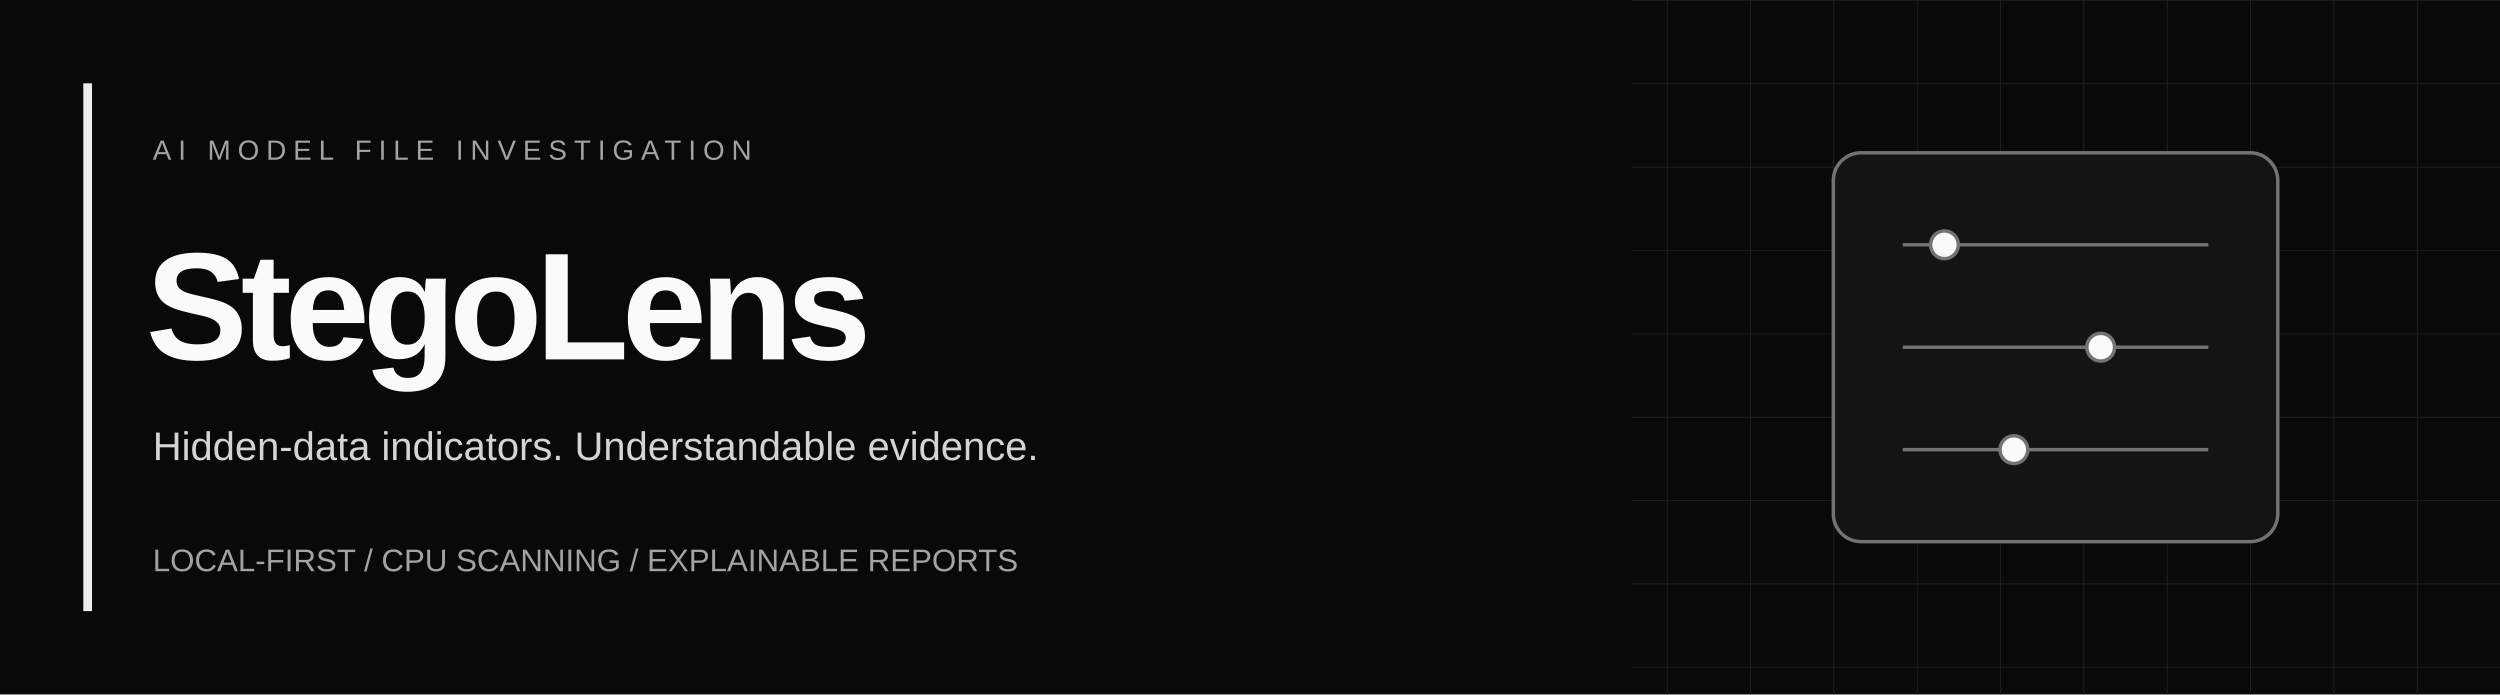
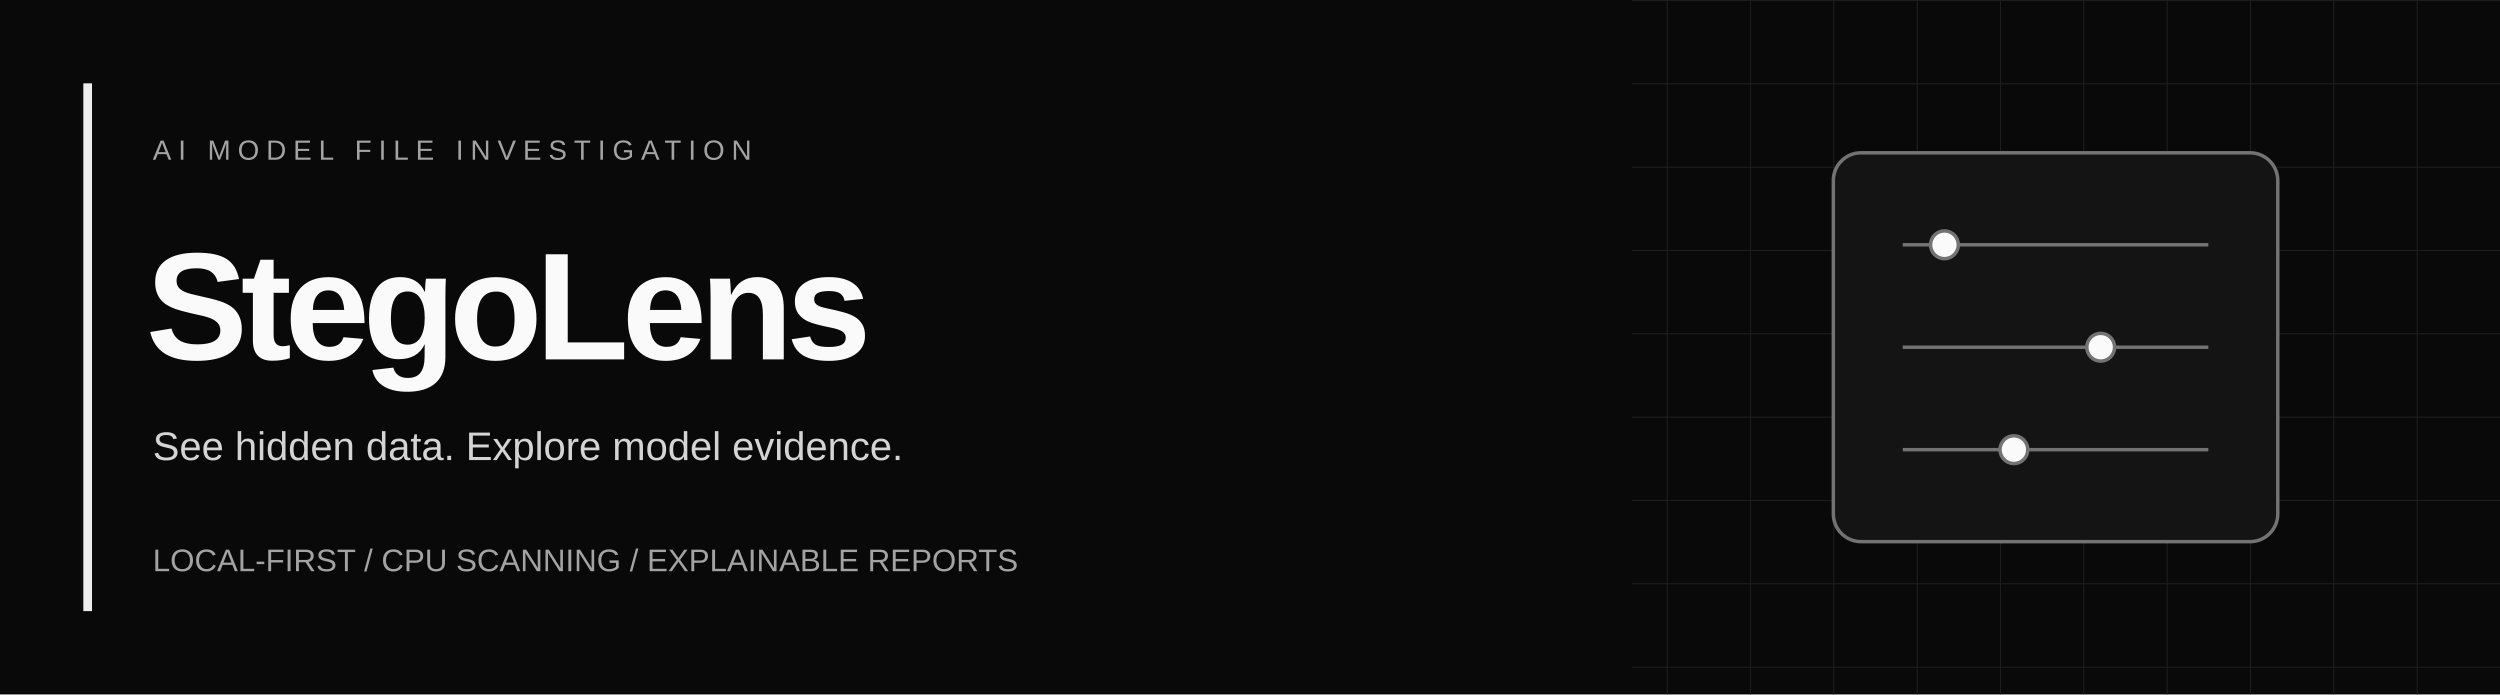
<svg xmlns="http://www.w3.org/2000/svg" width="1440" height="400" viewBox="0 0 1440 400" role="img" aria-labelledby="title desc">
  <defs>
    <pattern id="grid" width="48" height="48" patternUnits="userSpaceOnUse">
      <path d="M 48 0 L 0 0 0 48" fill="none" stroke="#202020" stroke-width="1" />
    </pattern>
  </defs>
  <rect width="1440" height="400" fill="#090909" />
  <rect x="940" width="500" height="400" fill="url(#grid)" />
  <rect x="48" y="48" width="5" height="304" fill="#ededed" />
  <text x="88" y="92" fill="#a3a3a3" font-family="Arial,sans-serif" font-size="16" letter-spacing="4">AI MODEL FILE INVESTIGATION</text>
  <text x="84" y="207" fill="#fafafa" font-family="Arial,sans-serif" font-size="88" font-weight="700" letter-spacing="-4">StegoLens</text>
-   <text x="88" y="265" fill="#d4d4d4" font-family="Arial,sans-serif" font-size="23">Hidden-data indicators. Understandable evidence.</text>
+   <text x="88" y="265" fill="#d4d4d4" font-family="Arial,sans-serif" font-size="23">See hidden data. Explore model evidence.</text>
  <text x="88" y="329" fill="#a3a3a3" font-family="Arial,sans-serif" font-size="18">LOCAL-FIRST  /  CPU SCANNING  /  EXPLAINABLE REPORTS</text>
  <g stroke="#737373" stroke-width="2" fill="#141414">
    <rect x="1056" y="88" width="256" height="224" rx="16" />
    <path d="M1096 141h176M1096 200h176M1096 259h176" />
    <circle cx="1120" cy="141" r="8" fill="#fafafa" />
    <circle cx="1210" cy="200" r="8" fill="#fafafa" />
    <circle cx="1160" cy="259" r="8" fill="#fafafa" />
  </g>
</svg>
